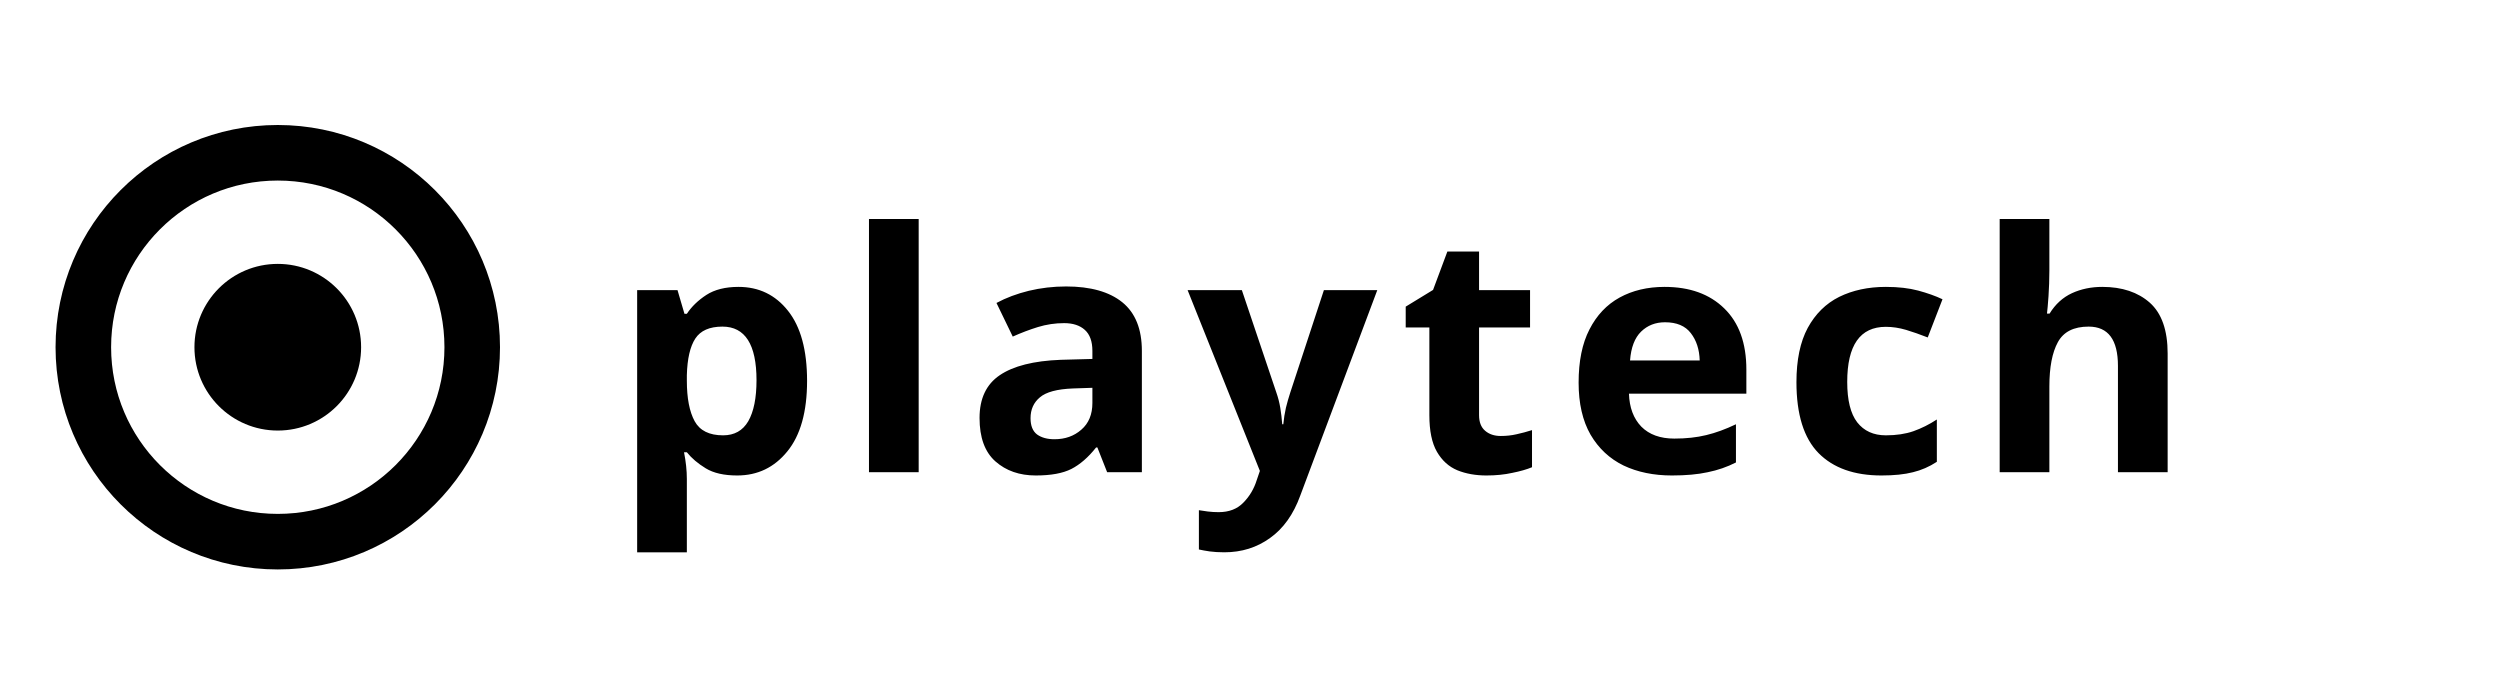
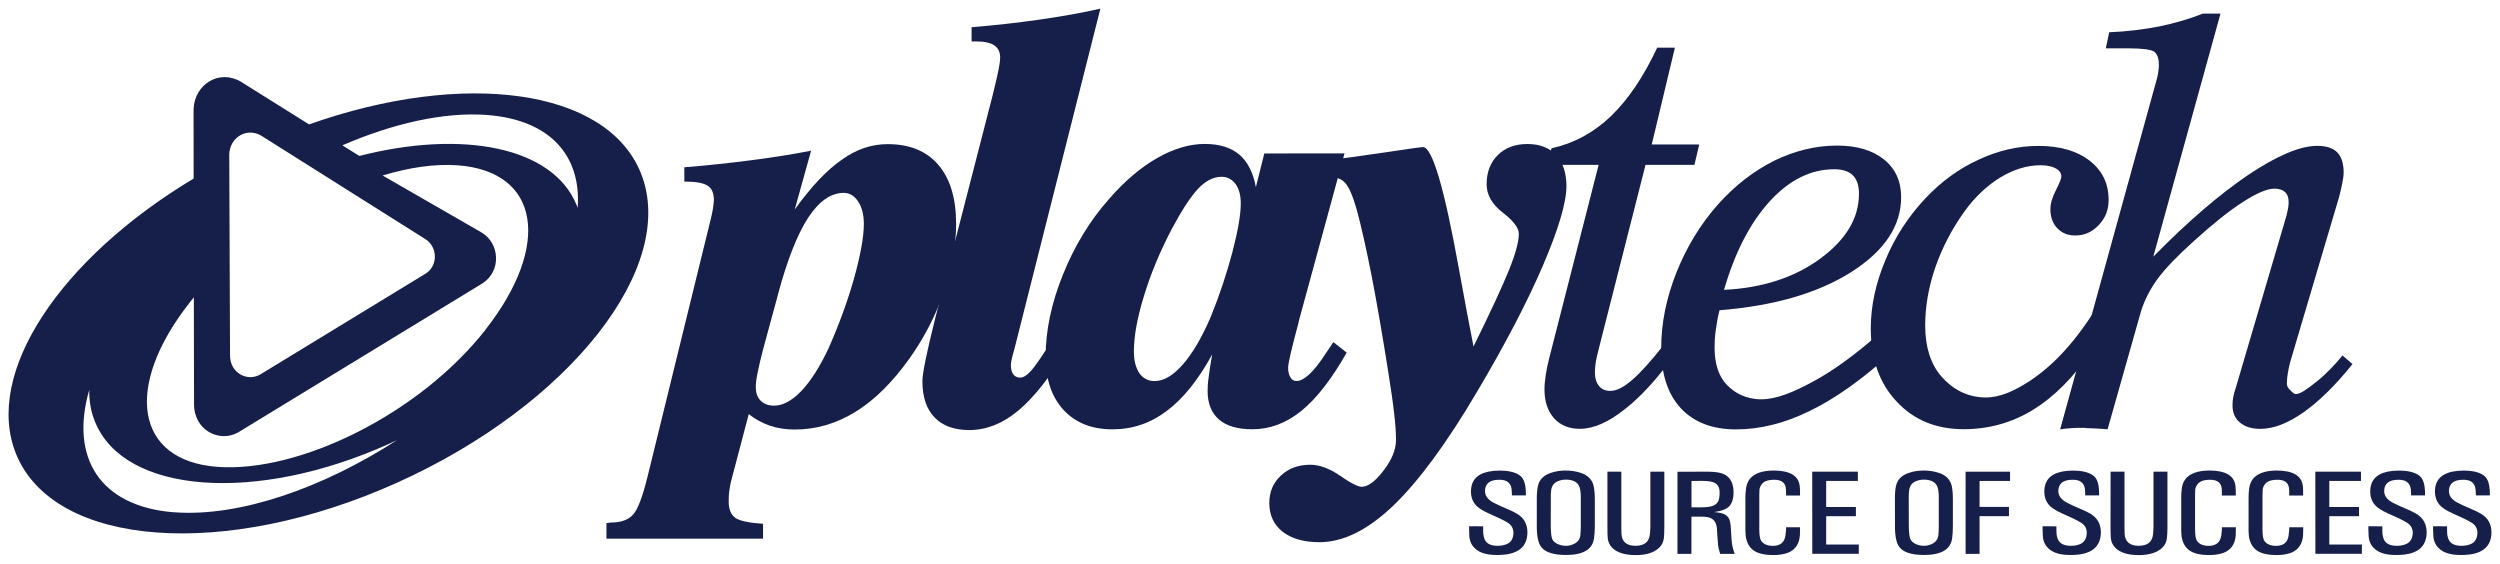
- <svg xmlns="http://www.w3.org/2000/svg" viewBox="0 0 180 50" fill="none">
-   <circle cx="20" cy="25" r="14" stroke="currentColor" stroke-width="4" />
-   <circle cx="20" cy="25" r="6" fill="currentColor" />
-   <text x="44" y="34" fill="currentColor" font-family="'Outfit', sans-serif" font-weight="700" font-size="24" letter-spacing="1.5">playtech</text>
+ <svg xmlns="http://www.w3.org/2000/svg" width="144.088" height="32.489" viewBox="0 0 38.123 8.596" version="1.1" id="svg11792">
+   <defs id="defs11786" />
+   <g id="layer1" transform="translate(62.77459,40.80531)">
+     <g id="g11933" style="fill:#161f49;fill-opacity:1" transform="translate(0.1322924,-0.1322915)">
+       <path d="m -54.098,-37.503 c -0.006,-0.014 -0.009,-0.029 -0.016,-0.043 -0.361,-0.885 -1.732,-1.153 -3.313,-0.749 l -0.259,-0.162 c 0.778,-0.336 1.553,-0.511 2.203,-0.463 0.969,0.073 1.443,0.625 1.385,1.417 m -1.405,1.858 c -1.014,1.29 -2.845,2.184 -4.092,2.091 -1.244,-0.094 -1.433,-1.216 -0.419,-2.506 0.02,-0.026 0.042,-0.053 0.063,-0.079 l 0.003,1.618 c -0.007,0.411 0.389,0.604 0.674,0.441 l 3.726,-2.273 c 0.291,-0.189 0.261,-0.611 -0.014,-0.774 l -1.511,-0.87 c 0.409,-0.123 0.8,-0.181 1.149,-0.155 1.245,0.094 1.433,1.215 0.42,2.506 m -4.74,2.786 c -1.144,-0.086 -1.6,-0.84 -1.302,-1.867 -0.002,0.171 0.025,0.335 0.089,0.488 0.447,1.099 2.454,1.248 4.481,0.335 0.042,-0.019 0.083,-0.039 0.124,-0.058 -1.138,0.735 -2.407,1.174 -3.392,1.101 m 1.318,-5.745 2.502,1.577 c 0.185,0.111 0.207,0.399 0.01,0.527 l -2.527,1.541 c -0.193,0.111 -0.464,-0.021 -0.458,-0.302 l -0.012,-3.06 c 0.011,-0.255 0.264,-0.41 0.485,-0.283 m 5.79,0.568 c -0.524,-1.288 -2.702,-1.572 -5.058,-0.738 l -1.046,-0.655 c -0.326,-0.186 -0.697,0.041 -0.715,0.417 l 7.05e-4,1.064 c -2.031,1.217 -3.208,2.968 -2.707,4.201 0.581,1.424 3.183,1.62 5.813,0.435 2.63,-1.184 4.292,-3.299 3.712,-4.724" style="fill:#161f49;fill-opacity:1;fill-rule:nonzero;stroke:none;stroke-width:0.353" id="path11125" />
+       <path d="m -51.044,-36.179 -0.227,0.836 c -0.034,0.127 -0.06,0.243 -0.081,0.343 -0.022,0.105 -0.03,0.18 -0.03,0.227 0,0.09 0.024,0.158 0.074,0.21 0.052,0.051 0.121,0.076 0.206,0.076 0.133,0 0.272,-0.075 0.416,-0.225 0.143,-0.151 0.28,-0.366 0.413,-0.648 0.16,-0.361 0.29,-0.716 0.391,-1.072 0.097,-0.351 0.148,-0.628 0.148,-0.825 0,-0.143 -0.03,-0.258 -0.087,-0.344 -0.058,-0.087 -0.132,-0.131 -0.219,-0.131 -0.198,0 -0.378,0.128 -0.544,0.38 -0.165,0.255 -0.319,0.645 -0.461,1.173 m -1.427,-1.943 c 0.353,-0.028 0.688,-0.065 1.009,-0.106 0.32,-0.041 0.628,-0.089 0.925,-0.147 l -0.25,0.897 c 0.25,-0.347 0.488,-0.601 0.716,-0.758 0.224,-0.162 0.457,-0.239 0.702,-0.239 0.333,0 0.592,0.105 0.771,0.315 0.182,0.212 0.272,0.512 0.272,0.901 0,0.328 -0.061,0.675 -0.186,1.036 -0.125,0.362 -0.301,0.699 -0.521,1.011 -0.259,0.363 -0.531,0.636 -0.823,0.816 -0.293,0.182 -0.602,0.273 -0.931,0.273 -0.135,0 -0.261,-0.019 -0.381,-0.059 -0.117,-0.042 -0.223,-0.099 -0.32,-0.176 l -0.256,0.972 c -0.018,0.058 -0.031,0.121 -0.038,0.182 -0.01,0.06 -0.012,0.12 -0.012,0.18 0,0.117 0.034,0.201 0.103,0.249 0.07,0.047 0.21,0.076 0.421,0.089 v 0.227 h -2.388 v -0.237 c 0.008,0 0.02,-0.001 0.035,-0.004 0.016,-0.004 0.028,-0.005 0.034,-0.005 0.149,0 0.259,-0.038 0.333,-0.116 0.075,-0.078 0.151,-0.28 0.231,-0.609 l 0.95,-3.871 c 0.017,-0.062 0.029,-0.125 0.04,-0.185 0.009,-0.058 0.015,-0.105 0.015,-0.137 0,-0.107 -0.032,-0.178 -0.094,-0.217 -0.064,-0.044 -0.183,-0.064 -0.356,-0.064 z" style="fill:#161f49;fill-opacity:1;fill-rule:nonzero;stroke:none;stroke-width:0.353" id="path11129" />
+       <path d="m -48.091,-40.258 c 0.357,-0.029 0.698,-0.068 1.029,-0.115 0.329,-0.047 0.641,-0.101 0.935,-0.168 l -1.311,5.19 c -0.009,0.029 -0.018,0.063 -0.03,0.108 -0.017,0.067 -0.024,0.11 -0.024,0.133 0,0.061 0.011,0.11 0.035,0.143 0.025,0.035 0.061,0.052 0.107,0.052 0.047,0 0.101,-0.032 0.162,-0.099 0.061,-0.065 0.179,-0.237 0.354,-0.515 l 0.209,0.159 c -0.263,0.441 -0.517,0.761 -0.755,0.959 -0.238,0.198 -0.486,0.296 -0.745,0.296 -0.228,0 -0.407,-0.063 -0.53,-0.192 -0.125,-0.129 -0.186,-0.314 -0.186,-0.554 0,-0.118 0.064,-0.43 0.19,-0.937 l 0.013,-0.051 0.87,-3.378 c 0.008,-0.031 0.019,-0.077 0.033,-0.138 0.055,-0.222 0.08,-0.365 0.08,-0.427 0,-0.085 -0.029,-0.147 -0.088,-0.188 -0.058,-0.04 -0.148,-0.061 -0.273,-0.061 h -0.075 z" style="fill:#161f49;fill-opacity:1;fill-rule:nonzero;stroke:none;stroke-width:0.353" id="path11133" />
+       <path d="m -43.986,-37.57 c 0,-0.124 -0.026,-0.223 -0.08,-0.297 -0.054,-0.073 -0.125,-0.11 -0.212,-0.11 -0.125,0 -0.245,0.061 -0.361,0.184 -0.116,0.125 -0.25,0.331 -0.403,0.619 -0.179,0.344 -0.319,0.679 -0.419,1.01 -0.103,0.333 -0.155,0.615 -0.155,0.849 0,0.142 0.029,0.252 0.085,0.335 0.057,0.078 0.135,0.118 0.23,0.118 0.141,0 0.284,-0.084 0.433,-0.255 0.149,-0.17 0.289,-0.41 0.422,-0.719 0.14,-0.344 0.25,-0.679 0.334,-0.999 0.084,-0.322 0.126,-0.567 0.126,-0.737 m 1.582,-0.762 -0.7,2.568 v 0.009 c -0.107,0.395 -0.16,0.625 -0.16,0.691 0,0.061 0.011,0.11 0.035,0.148 0.023,0.038 0.053,0.055 0.093,0.055 0.113,0 0.261,-0.136 0.439,-0.41 0.054,-0.078 0.095,-0.14 0.123,-0.183 l 0.203,0.16 c -0.228,0.401 -0.456,0.697 -0.688,0.886 -0.232,0.189 -0.483,0.283 -0.75,0.283 -0.223,0 -0.393,-0.049 -0.507,-0.147 -0.118,-0.101 -0.176,-0.245 -0.176,-0.437 0,-0.057 0.004,-0.131 0.017,-0.217 0.01,-0.088 0.029,-0.201 0.053,-0.34 -0.211,0.386 -0.442,0.674 -0.69,0.859 -0.248,0.189 -0.525,0.283 -0.83,0.283 -0.315,0 -0.563,-0.098 -0.746,-0.295 -0.183,-0.199 -0.274,-0.469 -0.274,-0.812 0,-0.395 0.086,-0.812 0.264,-1.252 0.175,-0.435 0.41,-0.824 0.707,-1.158 0.234,-0.268 0.476,-0.475 0.728,-0.619 0.254,-0.145 0.496,-0.216 0.729,-0.216 0.223,0 0.396,0.054 0.525,0.162 0.128,0.109 0.213,0.276 0.253,0.497 l 0.129,-0.514 z" style="fill:#161f49;fill-opacity:1;fill-rule:nonzero;stroke:none;stroke-width:0.353" id="path11137" />
+       <path d="m -42.811,-37.976 v -0.237 c 0.341,-0.038 0.686,-0.085 1.038,-0.138 0.349,-0.053 0.539,-0.079 0.566,-0.079 0.14,0 0.324,0.618 0.547,1.855 0.09,0.492 0.164,0.889 0.223,1.186 0.265,-0.538 0.447,-0.931 0.545,-1.176 0.098,-0.244 0.146,-0.426 0.146,-0.542 0,-0.09 -0.082,-0.199 -0.245,-0.324 -0.163,-0.126 -0.246,-0.271 -0.246,-0.43 0,-0.185 0.056,-0.334 0.171,-0.448 0.113,-0.111 0.263,-0.168 0.451,-0.168 0.186,0 0.333,0.056 0.438,0.168 0.103,0.113 0.157,0.272 0.157,0.473 0,0.253 -0.122,0.661 -0.363,1.223 -0.242,0.56 -0.572,1.191 -0.99,1.897 -0.473,0.804 -0.905,1.388 -1.292,1.758 -0.388,0.369 -0.761,0.553 -1.12,0.553 -0.238,0 -0.425,-0.053 -0.562,-0.159 -0.136,-0.107 -0.204,-0.253 -0.204,-0.439 0,-0.169 0.058,-0.307 0.177,-0.418 0.117,-0.11 0.266,-0.165 0.448,-0.165 0.142,0 0.294,0.057 0.457,0.169 0.162,0.114 0.272,0.167 0.326,0.167 0.098,0 0.208,-0.082 0.332,-0.245 0.128,-0.165 0.192,-0.321 0.192,-0.471 0,-0.11 -0.01,-0.25 -0.03,-0.418 -0.019,-0.17 -0.05,-0.377 -0.089,-0.623 -0.083,-0.527 -0.166,-1.009 -0.249,-1.441 -0.085,-0.431 -0.161,-0.772 -0.229,-1.021 -0.06,-0.214 -0.12,-0.353 -0.181,-0.418 -0.061,-0.065 -0.16,-0.097 -0.301,-0.097 h -0.011 c -0.041,0.006 -0.072,0.009 -0.1,0.009" style="fill:#161f49;fill-opacity:1;fill-rule:nonzero;stroke:none;stroke-width:0.353" id="path11141" />
+       <path d="m -37.356,-35.285 c -0.264,0.371 -0.522,0.657 -0.775,0.853 -0.25,0.199 -0.478,0.298 -0.685,0.298 -0.167,0 -0.298,-0.055 -0.394,-0.162 -0.096,-0.109 -0.145,-0.256 -0.145,-0.439 0,-0.065 0.007,-0.136 0.019,-0.217 0.012,-0.081 0.03,-0.171 0.055,-0.266 l 0.752,-2.941 h -0.792 l 0.074,-0.253 c 0.34,-0.074 0.641,-0.237 0.904,-0.488 0.261,-0.252 0.499,-0.6 0.707,-1.046 h 0.27 l -0.353,1.476 h 0.724 l -0.073,0.311 h -0.746 l -0.722,2.841 c -0.017,0.065 -0.029,0.121 -0.038,0.174 -0.006,0.052 -0.012,0.099 -0.012,0.14 0,0.095 0.02,0.166 0.063,0.217 0.039,0.05 0.099,0.075 0.171,0.075 0.095,0 0.206,-0.055 0.337,-0.17 0.131,-0.113 0.297,-0.298 0.497,-0.554 z" style="fill:#161f49;fill-opacity:1;fill-rule:nonzero;stroke:none;stroke-width:0.353" id="path11145" />
+       <path d="m -36.617,-36.253 c 0.582,-0.028 1.073,-0.187 1.466,-0.475 0.397,-0.292 0.592,-0.62 0.592,-0.992 0,-0.125 -0.031,-0.218 -0.095,-0.281 -0.061,-0.06 -0.156,-0.091 -0.283,-0.091 -0.353,0 -0.681,0.16 -0.98,0.486 -0.3,0.328 -0.533,0.778 -0.7,1.353 m -0.069,0.312 c -0.027,0.105 -0.044,0.207 -0.057,0.304 -0.014,0.094 -0.018,0.183 -0.018,0.263 0,0.246 0.06,0.434 0.182,0.564 0.121,0.13 0.299,0.226 0.531,0.226 0.229,0 0.491,-0.109 0.781,-0.266 0.293,-0.156 0.622,-0.392 0.985,-0.708 l 0.192,0.29 c -0.433,0.39 -0.84,0.679 -1.223,0.863 -0.382,0.188 -0.756,0.28 -1.123,0.28 -0.359,0 -0.642,-0.109 -0.84,-0.323 -0.2,-0.217 -0.299,-0.521 -0.299,-0.917 0,-0.379 0.078,-0.764 0.233,-1.154 0.155,-0.389 0.368,-0.738 0.636,-1.04 0.26,-0.29 0.546,-0.509 0.854,-0.663 0.313,-0.152 0.631,-0.231 0.959,-0.231 0.302,0 0.539,0.071 0.714,0.211 0.175,0.139 0.263,0.332 0.263,0.576 0,0.441 -0.257,0.823 -0.766,1.145 -0.51,0.321 -1.178,0.513 -2.003,0.579" style="fill:#161f49;fill-opacity:1;fill-rule:nonzero;stroke:none;stroke-width:0.353" id="path11149" />
+       <path d="m -30.998,-35.881 -0.011,0.557 c -0.274,0.401 -0.571,0.7 -0.895,0.9 -0.323,0.198 -0.677,0.296 -1.059,0.296 -0.419,0 -0.761,-0.14 -1.024,-0.424 -0.262,-0.279 -0.392,-0.651 -0.392,-1.113 0,-0.339 0.074,-0.685 0.222,-1.039 0.146,-0.355 0.352,-0.669 0.615,-0.949 0.24,-0.253 0.51,-0.45 0.809,-0.586 0.296,-0.138 0.599,-0.209 0.911,-0.209 0.327,0 0.587,0.076 0.78,0.225 0.193,0.15 0.29,0.348 0.29,0.599 0,0.149 -0.049,0.277 -0.151,0.383 -0.1,0.107 -0.219,0.159 -0.357,0.159 -0.113,0 -0.205,-0.036 -0.275,-0.111 -0.07,-0.074 -0.105,-0.17 -0.105,-0.29 0,-0.084 0.027,-0.179 0.085,-0.291 0.055,-0.11 0.082,-0.178 0.082,-0.206 0,-0.052 -0.027,-0.093 -0.085,-0.125 -0.058,-0.032 -0.134,-0.048 -0.233,-0.048 -0.201,0 -0.405,0.061 -0.616,0.188 -0.208,0.129 -0.391,0.303 -0.548,0.523 -0.191,0.267 -0.338,0.552 -0.442,0.853 -0.102,0.3 -0.152,0.591 -0.152,0.88 0,0.326 0.082,0.587 0.247,0.777 0.167,0.191 0.392,0.32 0.676,0.32 0.224,0 0.444,-0.105 0.66,-0.244 0.218,-0.142 0.578,-0.425 0.967,-1.027" style="fill:#161f49;fill-opacity:1;fill-rule:nonzero;stroke:none;stroke-width:0.353" id="path11153" />
+       <path d="m -31.492,-34.123 1.481,-5.367 c 0.009,-0.033 0.014,-0.066 0.018,-0.102 0.006,-0.033 0.007,-0.067 0.007,-0.095 0,-0.096 -0.024,-0.161 -0.071,-0.198 -0.047,-0.033 -0.181,-0.051 -0.401,-0.051 h -0.337 l 0.052,-0.245 c 0.272,-0.011 0.526,-0.043 0.763,-0.089 0.234,-0.049 0.459,-0.113 0.666,-0.196 h 0.268 l -1.025,3.707 c 0.525,-0.535 1.009,-0.949 1.449,-1.248 0.439,-0.293 0.79,-0.442 1.051,-0.442 0.138,0 0.238,0.033 0.304,0.098 0.065,0.068 0.099,0.17 0.099,0.308 0,0.043 -0.007,0.094 -0.02,0.156 -0.012,0.064 -0.028,0.134 -0.047,0.209 l -0.748,2.525 c -0.013,0.048 -0.025,0.103 -0.035,0.162 -0.01,0.056 -0.016,0.115 -0.016,0.171 0,0.032 0.016,0.061 0.042,0.087 0.027,0.025 0.06,0.069 0.095,0.069 0.073,0 0.176,-0.08 0.304,-0.18 0.129,-0.099 0.265,-0.236 0.408,-0.408 l 0.152,0.131 c -0.258,0.32 -0.506,0.566 -0.744,0.733 -0.239,0.169 -0.46,0.255 -0.661,0.255 -0.132,0 -0.235,-0.032 -0.311,-0.096 -0.077,-0.065 -0.114,-0.151 -0.114,-0.264 0,-0.04 0.003,-0.082 0.012,-0.128 0.008,-0.045 0.023,-0.094 0.041,-0.148 l 0.769,-2.612 c 0.014,-0.057 0.023,-0.101 0.028,-0.131 0.005,-0.029 0.006,-0.057 0.006,-0.081 0,-0.067 -0.018,-0.117 -0.057,-0.153 -0.037,-0.033 -0.09,-0.05 -0.161,-0.05 -0.109,0 -0.271,0.068 -0.484,0.206 -0.214,0.138 -0.459,0.335 -0.74,0.59 -0.252,0.226 -0.437,0.418 -0.554,0.577 -0.117,0.159 -0.202,0.325 -0.255,0.496 l -0.51,1.801 c -0.058,-0.009 -0.264,-0.016 -0.324,-0.019 -0.06,-0.004 0.028,-0.004 -0.034,-0.004 -0.062,0 -0.125,0 -0.185,0.004 -0.059,0.004 -0.119,0.011 -0.182,0.019" style="fill:#161f49;fill-opacity:1;fill-rule:nonzero;stroke:none;stroke-width:0.353" id="path11157" />
+       <path d="m -40.29,-32.647 v 0.07 c -3.53e-4,0.036 0.004,0.069 0.013,0.1 0.021,0.085 0.09,0.127 0.207,0.127 0.044,0 0.083,-0.006 0.119,-0.018 0.08,-0.024 0.121,-0.085 0.123,-0.179 -7.05e-4,-0.065 -0.027,-0.115 -0.079,-0.15 -0.037,-0.024 -0.081,-0.048 -0.133,-0.072 l -0.155,-0.07 c -0.061,-0.027 -0.113,-0.055 -0.153,-0.084 -0.085,-0.06 -0.128,-0.145 -0.128,-0.256 0.001,-0.122 0.049,-0.208 0.144,-0.259 0.071,-0.038 0.167,-0.058 0.29,-0.059 0.15,0 0.258,0.028 0.324,0.085 0.053,0.046 0.079,0.135 0.079,0.268 v 0.025 h -0.213 v -0.03 l -0.004,-0.065 c -0.013,-0.097 -0.076,-0.145 -0.189,-0.143 -0.143,0 -0.216,0.058 -0.217,0.172 0,0.073 0.045,0.133 0.134,0.179 0.056,0.029 0.119,0.058 0.188,0.087 0.071,0.029 0.128,0.057 0.171,0.083 0.103,0.063 0.154,0.157 0.154,0.283 -0.002,0.228 -0.153,0.343 -0.455,0.343 -0.129,0.002 -0.229,-0.02 -0.298,-0.064 -0.081,-0.052 -0.126,-0.126 -0.133,-0.223 l -0.003,-0.101 v -0.05 z" style="fill:#161f49;fill-opacity:1;fill-rule:nonzero;stroke:none;stroke-width:0.353" id="path11161" />
+       <path d="m -39.472,-33.076 c 7.06e-4,-0.103 0.011,-0.178 0.029,-0.226 0.029,-0.075 0.091,-0.13 0.188,-0.161 0.07,-0.024 0.145,-0.035 0.226,-0.035 0.079,0 0.155,0.012 0.225,0.035 0.095,0.031 0.157,0.086 0.187,0.161 0.018,0.047 0.028,0.123 0.03,0.226 v 0.42 c 0,0.075 -0.004,0.141 -0.013,0.196 -0.024,0.165 -0.165,0.249 -0.423,0.25 -0.187,0 -0.313,-0.038 -0.377,-0.116 -0.049,-0.058 -0.073,-0.169 -0.072,-0.33 z m 0.213,0.419 c 7.05e-4,0.105 0.009,0.175 0.023,0.205 0.014,0.031 0.042,0.056 0.082,0.075 0.041,0.018 0.082,0.027 0.125,0.027 0.038,0 0.076,-0.007 0.111,-0.023 0.068,-0.027 0.105,-0.075 0.111,-0.144 0.004,-0.039 0.005,-0.086 0.006,-0.141 v -0.42 c 0.001,-0.091 -0.009,-0.155 -0.03,-0.192 -0.034,-0.059 -0.1,-0.089 -0.198,-0.089 -0.038,0 -0.074,0.006 -0.108,0.019 -0.07,0.024 -0.108,0.073 -0.116,0.146 -0.005,0.033 -0.006,0.072 -0.005,0.116 z" style="fill:#161f49;fill-opacity:1;fill-rule:nonzero;stroke:none;stroke-width:0.353" id="path11165" />
+       <path d="m -38.395,-33.48 h 0.212 v 0.836 l 0.002,0.11 c 0.007,0.122 0.078,0.183 0.212,0.184 0.134,0 0.208,-0.057 0.221,-0.172 0.005,-0.04 0.007,-0.081 0.008,-0.122 v -0.836 h 0.213 v 0.85 c -7.06e-4,0.07 -0.003,0.123 -0.007,0.162 -0.007,0.058 -0.03,0.107 -0.071,0.146 -0.078,0.076 -0.196,0.113 -0.357,0.114 -0.166,-7.05e-4 -0.286,-0.037 -0.359,-0.111 -0.041,-0.042 -0.064,-0.091 -0.069,-0.148 -0.004,-0.034 -0.005,-0.087 -0.005,-0.162 z" style="fill:#161f49;fill-opacity:1;fill-rule:nonzero;stroke:none;stroke-width:0.353" id="path11169" />
+       <path d="m -36.972,-33.48 h 0.127 c 0.049,0 0.094,0.005 0.135,0.011 0.157,0.025 0.236,0.125 0.239,0.301 0,0.092 -0.021,0.162 -0.062,0.211 -0.04,0.046 -0.119,0.076 -0.234,0.093 v -7.05e-4 c 0.072,0.007 0.124,0.018 0.156,0.033 0.046,0.023 0.074,0.059 0.085,0.109 0.007,0.033 0.012,0.072 0.014,0.116 l 0.009,0.147 c 0.004,0.056 0.009,0.1 0.018,0.132 0.005,0.023 0.015,0.056 0.031,0.101 h -0.222 l -0.022,-0.08 c -0.006,-0.023 -0.01,-0.051 -0.012,-0.086 l -0.009,-0.113 -0.007,-0.117 c -0.01,-0.09 -0.053,-0.144 -0.13,-0.162 -0.032,-0.007 -0.071,-0.01 -0.111,-0.01 h -0.147 v 0.568 h -0.213 v -1.253 z m -0.141,0.141 v 0.402 h 0.152 c 0.046,0 0.084,-0.003 0.118,-0.008 0.065,-0.01 0.11,-0.036 0.135,-0.079 0.016,-0.028 0.024,-0.074 0.024,-0.139 0,-0.07 -0.024,-0.118 -0.071,-0.145 -0.035,-0.02 -0.098,-0.031 -0.194,-0.032 z" style="fill:#161f49;fill-opacity:1;fill-rule:nonzero;stroke:none;stroke-width:0.353" id="path11173" />
+       <path d="m -35.671,-33.15 -0.001,-0.058 c -0.005,-0.1 -0.065,-0.15 -0.179,-0.149 -0.102,3.52e-4 -0.168,0.027 -0.198,0.079 -0.017,0.025 -0.026,0.051 -0.028,0.077 l -0.002,0.103 v 0.495 c 7.05e-4,0.09 0.009,0.147 0.026,0.173 0.035,0.054 0.096,0.081 0.182,0.081 0.113,-7.06e-4 0.177,-0.054 0.191,-0.16 l 0.009,-0.081 v -0.043 h 0.213 v 0.044 l -0.002,0.078 c -0.007,0.093 -0.038,0.165 -0.096,0.215 -0.035,0.031 -0.077,0.052 -0.124,0.064 -0.056,0.016 -0.117,0.023 -0.184,0.023 -0.057,0.001 -0.111,-0.004 -0.163,-0.015 -0.175,-0.033 -0.263,-0.15 -0.264,-0.351 v -0.499 c -3.53e-4,-0.055 0.003,-0.105 0.01,-0.152 0.008,-0.057 0.027,-0.105 0.057,-0.143 0.068,-0.085 0.189,-0.128 0.365,-0.129 0.245,0.001 0.377,0.079 0.396,0.233 0.004,0.03 0.005,0.062 0.005,0.099 v 0.049 h -0.213 z" style="fill:#161f49;fill-opacity:1;fill-rule:nonzero;stroke:none;stroke-width:0.353" id="path11177" />
+       <path d="m -35.272,-33.48 h 0.696 v 0.141 h -0.483 v 0.397 h 0.453 v 0.141 h -0.453 v 0.432 h 0.497 v 0.141 h -0.709 z" style="fill:#161f49;fill-opacity:1;fill-rule:nonzero;stroke:none;stroke-width:0.353" id="path11181" />
+       <path d="m -34.011,-33.076 c 3.53e-4,-0.103 0.009,-0.178 0.028,-0.226 0.028,-0.075 0.091,-0.13 0.188,-0.161 0.07,-0.024 0.145,-0.035 0.226,-0.035 0.079,0 0.155,0.012 0.226,0.035 0.095,0.031 0.157,0.086 0.187,0.161 0.018,0.047 0.028,0.123 0.029,0.226 v 0.42 c 0,0.075 -0.004,0.141 -0.012,0.196 -0.025,0.165 -0.165,0.249 -0.424,0.25 -0.188,0 -0.313,-0.038 -0.376,-0.116 -0.049,-0.058 -0.072,-0.169 -0.071,-0.33 z m 0.212,0.419 c 0.001,0.105 0.009,0.175 0.024,0.205 0.014,0.031 0.042,0.056 0.081,0.075 0.04,0.018 0.082,0.027 0.124,0.027 0.039,0 0.076,-0.007 0.112,-0.023 0.067,-0.027 0.104,-0.075 0.11,-0.144 0.004,-0.039 0.006,-0.086 0.006,-0.141 v -0.42 c 0.001,-0.091 -0.009,-0.155 -0.03,-0.192 -0.034,-0.059 -0.101,-0.089 -0.199,-0.089 -0.038,0 -0.074,0.006 -0.107,0.019 -0.07,0.024 -0.108,0.073 -0.116,0.146 -0.005,0.033 -0.007,0.072 -0.006,0.116 z" style="fill:#161f49;fill-opacity:1;fill-rule:nonzero;stroke:none;stroke-width:0.353" id="path11193" />
+       <path d="m -32.255,-33.48 v 0.141 h -0.465 v 0.396 h 0.448 v 0.141 h -0.448 v 0.575 h -0.213 v -1.253 z" style="fill:#161f49;fill-opacity:1;fill-rule:nonzero;stroke:none;stroke-width:0.353" id="path11197" />
+       <path d="m -31.548,-32.647 v 0.07 c -0.001,0.036 0.003,0.069 0.013,0.1 0.021,0.085 0.091,0.127 0.207,0.127 0.044,0 0.084,-0.006 0.12,-0.018 0.079,-0.024 0.12,-0.085 0.123,-0.179 -7.06e-4,-0.065 -0.026,-0.115 -0.079,-0.15 -0.037,-0.024 -0.082,-0.048 -0.133,-0.072 l -0.155,-0.07 c -0.061,-0.027 -0.112,-0.055 -0.154,-0.084 -0.084,-0.06 -0.127,-0.145 -0.127,-0.256 0.002,-0.122 0.049,-0.208 0.144,-0.259 0.07,-0.038 0.167,-0.058 0.289,-0.059 0.15,0 0.258,0.028 0.325,0.085 0.053,0.046 0.078,0.135 0.078,0.268 v 0.025 h -0.212 v -0.03 l -0.004,-0.065 c -0.013,-0.097 -0.076,-0.145 -0.189,-0.143 -0.144,0 -0.215,0.058 -0.217,0.172 0,0.073 0.046,0.133 0.135,0.179 0.055,0.029 0.119,0.058 0.188,0.087 0.07,0.029 0.128,0.057 0.172,0.083 0.102,0.063 0.154,0.157 0.154,0.283 -0.003,0.228 -0.154,0.343 -0.455,0.343 -0.129,0.002 -0.229,-0.02 -0.298,-0.064 -0.082,-0.052 -0.126,-0.126 -0.132,-0.223 l -0.004,-0.101 v -0.05 z" style="fill:#161f49;fill-opacity:1;fill-rule:nonzero;stroke:none;stroke-width:0.353" id="path11209" />
+       <path d="m -30.722,-33.48 h 0.212 v 0.836 l 0.002,0.11 c 0.007,0.122 0.079,0.183 0.212,0.184 0.134,0 0.208,-0.057 0.221,-0.172 0.004,-0.04 0.007,-0.081 0.007,-0.122 v -0.836 h 0.213 v 0.85 c -7.05e-4,0.07 -0.003,0.123 -0.008,0.162 -0.006,0.058 -0.029,0.107 -0.07,0.146 -0.078,0.076 -0.198,0.113 -0.357,0.114 -0.166,-7.05e-4 -0.286,-0.037 -0.36,-0.111 -0.04,-0.042 -0.063,-0.091 -0.068,-0.148 -0.003,-0.034 -0.005,-0.087 -0.005,-0.162 z" style="fill:#161f49;fill-opacity:1;fill-rule:nonzero;stroke:none;stroke-width:0.353" id="path11213" />
+       <path d="m -29.025,-33.15 -0.001,-0.058 c -0.005,-0.1 -0.065,-0.15 -0.18,-0.149 -0.101,3.52e-4 -0.167,0.027 -0.198,0.079 -0.017,0.025 -0.026,0.051 -0.028,0.077 l -0.002,0.103 v 0.495 c 0.001,0.09 0.009,0.147 0.027,0.173 0.034,0.054 0.095,0.081 0.181,0.081 0.113,-7.06e-4 0.177,-0.054 0.192,-0.16 l 0.009,-0.081 v -0.043 h 0.213 v 0.044 l -0.002,0.078 c -0.006,0.093 -0.039,0.165 -0.096,0.215 -0.035,0.031 -0.077,0.052 -0.124,0.064 -0.057,0.016 -0.118,0.023 -0.184,0.023 -0.058,0.001 -0.112,-0.004 -0.163,-0.015 -0.175,-0.033 -0.263,-0.15 -0.264,-0.351 v -0.499 c -0.001,-0.055 0.002,-0.105 0.009,-0.152 0.007,-0.057 0.026,-0.105 0.057,-0.143 0.068,-0.085 0.189,-0.128 0.365,-0.129 0.246,0.001 0.378,0.079 0.396,0.233 0.003,0.03 0.005,0.062 0.005,0.099 v 0.049 h -0.213 z" style="fill:#161f49;fill-opacity:1;fill-rule:nonzero;stroke:none;stroke-width:0.353" id="path11217" />
+       <path d="m -27.998,-33.15 -0.001,-0.058 c -0.005,-0.1 -0.064,-0.15 -0.179,-0.149 -0.102,3.52e-4 -0.167,0.027 -0.198,0.079 -0.017,0.025 -0.026,0.051 -0.027,0.077 l -0.003,0.103 v 0.495 c 7.06e-4,0.09 0.01,0.147 0.026,0.173 0.035,0.054 0.096,0.081 0.182,0.081 0.113,-7.06e-4 0.177,-0.054 0.191,-0.16 l 0.009,-0.081 v -0.043 h 0.213 v 0.044 l -0.002,0.078 c -0.007,0.093 -0.039,0.165 -0.096,0.215 -0.035,0.031 -0.077,0.052 -0.124,0.064 -0.056,0.016 -0.118,0.023 -0.184,0.023 -0.057,0.001 -0.111,-0.004 -0.163,-0.015 -0.175,-0.033 -0.263,-0.15 -0.264,-0.351 v -0.499 c -0.001,-0.055 0.003,-0.105 0.01,-0.152 0.007,-0.057 0.026,-0.105 0.056,-0.143 0.068,-0.085 0.19,-0.128 0.365,-0.129 0.246,0.001 0.377,0.079 0.396,0.233 0.004,0.03 0.005,0.062 0.005,0.099 v 0.049 h -0.213 z" style="fill:#161f49;fill-opacity:1;fill-rule:nonzero;stroke:none;stroke-width:0.353" id="path11221" />
+       <path d="m -27.6,-33.48 h 0.696 v 0.141 h -0.483 v 0.397 h 0.453 v 0.141 h -0.453 v 0.432 h 0.497 v 0.141 h -0.709 z" style="fill:#161f49;fill-opacity:1;fill-rule:nonzero;stroke:none;stroke-width:0.353" id="path11225" />
+       <path d="m -26.578,-32.647 v 0.07 c -7.06e-4,0.036 0.004,0.069 0.013,0.1 0.021,0.085 0.09,0.127 0.207,0.127 0.044,0 0.084,-0.006 0.12,-0.018 0.079,-0.024 0.121,-0.085 0.124,-0.179 -0.001,-0.065 -0.028,-0.115 -0.08,-0.15 -0.037,-0.024 -0.082,-0.048 -0.133,-0.072 l -0.155,-0.07 c -0.061,-0.027 -0.113,-0.055 -0.153,-0.084 -0.085,-0.06 -0.128,-0.145 -0.128,-0.256 0.001,-0.122 0.049,-0.208 0.144,-0.259 0.07,-0.038 0.166,-0.058 0.289,-0.059 0.15,0 0.258,0.028 0.325,0.085 0.052,0.046 0.078,0.135 0.078,0.268 v 0.025 h -0.213 v -0.03 l -0.004,-0.065 c -0.013,-0.097 -0.077,-0.145 -0.189,-0.143 -0.143,0 -0.216,0.058 -0.217,0.172 0,0.073 0.045,0.133 0.134,0.179 0.056,0.029 0.119,0.058 0.189,0.087 0.07,0.029 0.127,0.057 0.171,0.083 0.102,0.063 0.154,0.157 0.154,0.283 -0.003,0.228 -0.153,0.343 -0.455,0.343 -0.13,0.002 -0.229,-0.02 -0.298,-0.064 -0.082,-0.052 -0.126,-0.126 -0.132,-0.223 l -0.004,-0.101 v -0.05 z" style="fill:#161f49;fill-opacity:1;fill-rule:nonzero;stroke:none;stroke-width:0.353" id="path11237" />
+       <path d="m -25.591,-32.647 v 0.07 c -0.001,0.036 0.003,0.069 0.013,0.1 0.021,0.085 0.091,0.127 0.207,0.127 0.044,0 0.084,-0.006 0.119,-0.018 0.08,-0.024 0.121,-0.085 0.124,-0.179 -0.001,-0.065 -0.028,-0.115 -0.08,-0.15 -0.037,-0.024 -0.082,-0.048 -0.133,-0.072 l -0.154,-0.07 c -0.061,-0.027 -0.113,-0.055 -0.153,-0.084 -0.085,-0.06 -0.128,-0.145 -0.128,-0.256 0.001,-0.122 0.049,-0.208 0.144,-0.259 0.07,-0.038 0.166,-0.058 0.29,-0.059 0.15,0 0.257,0.028 0.324,0.085 0.053,0.046 0.079,0.135 0.079,0.268 v 0.025 h -0.213 v -0.03 l -0.005,-0.065 c -0.013,-0.097 -0.076,-0.145 -0.189,-0.143 -0.143,0 -0.215,0.058 -0.217,0.172 0,0.073 0.044,0.133 0.135,0.179 0.055,0.029 0.118,0.058 0.188,0.087 0.071,0.029 0.127,0.057 0.171,0.083 0.103,0.063 0.155,0.157 0.155,0.283 -0.003,0.228 -0.154,0.343 -0.455,0.343 -0.129,0.002 -0.228,-0.02 -0.298,-0.064 -0.083,-0.052 -0.126,-0.126 -0.133,-0.223 l -0.004,-0.101 v -0.05 z" style="fill:#161f49;fill-opacity:1;fill-rule:nonzero;stroke:none;stroke-width:0.353" id="path11241" />
+     </g>
+   </g>
</svg>
